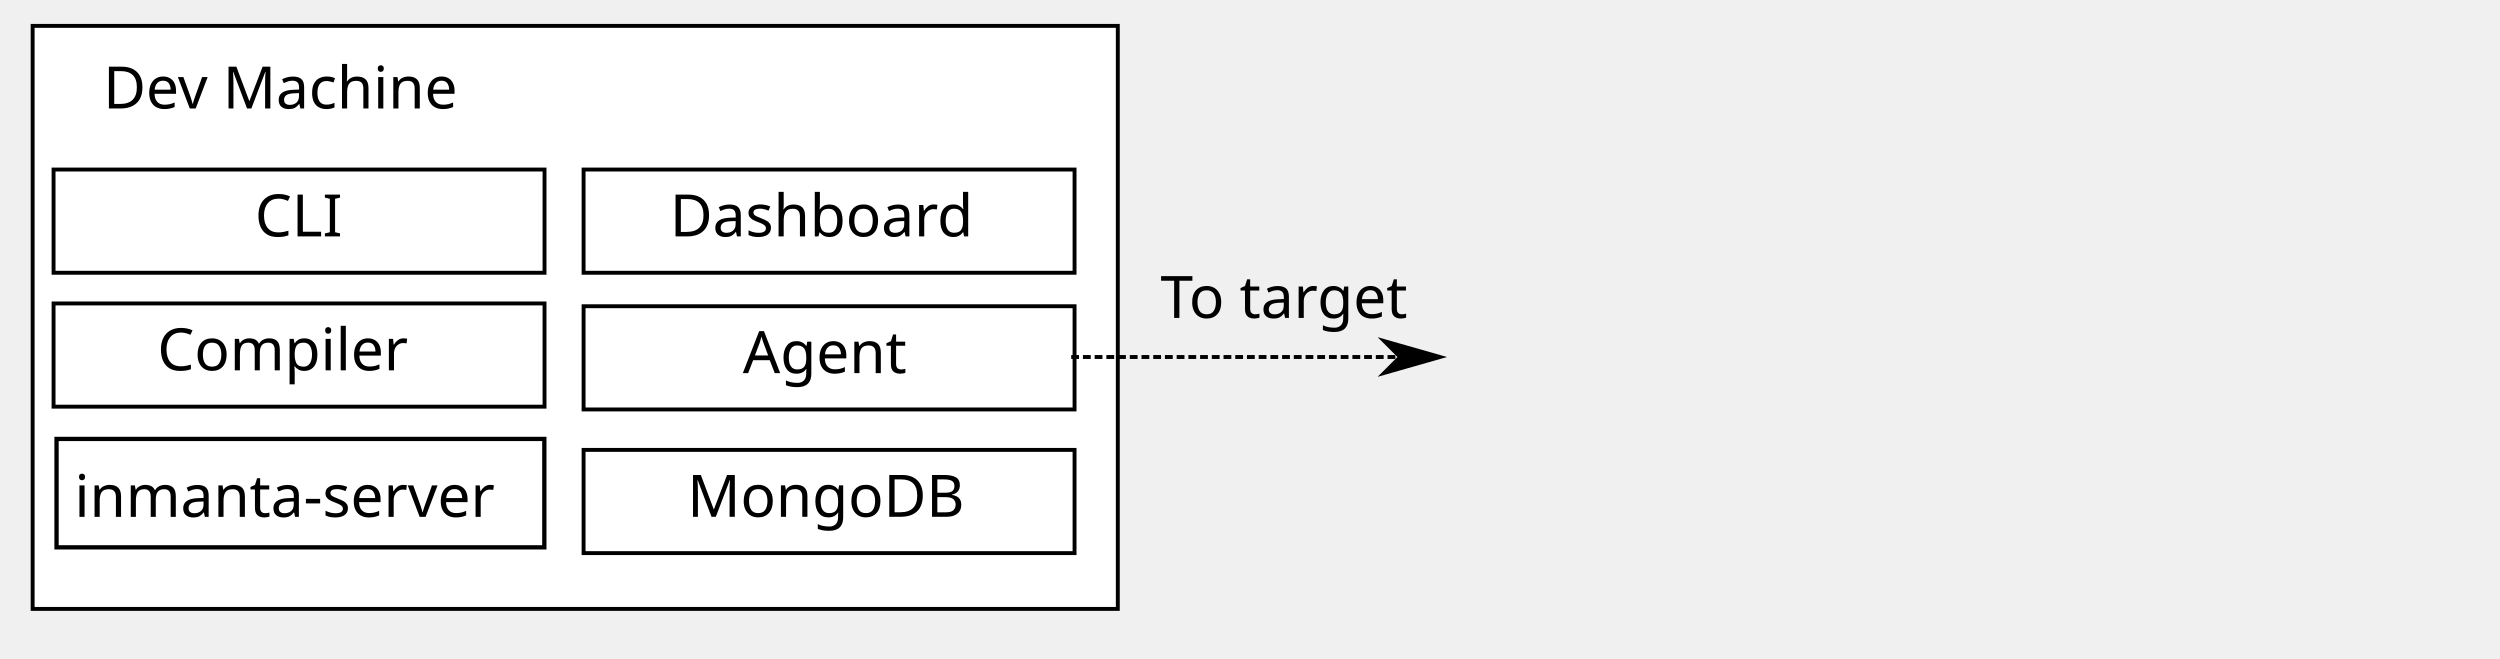
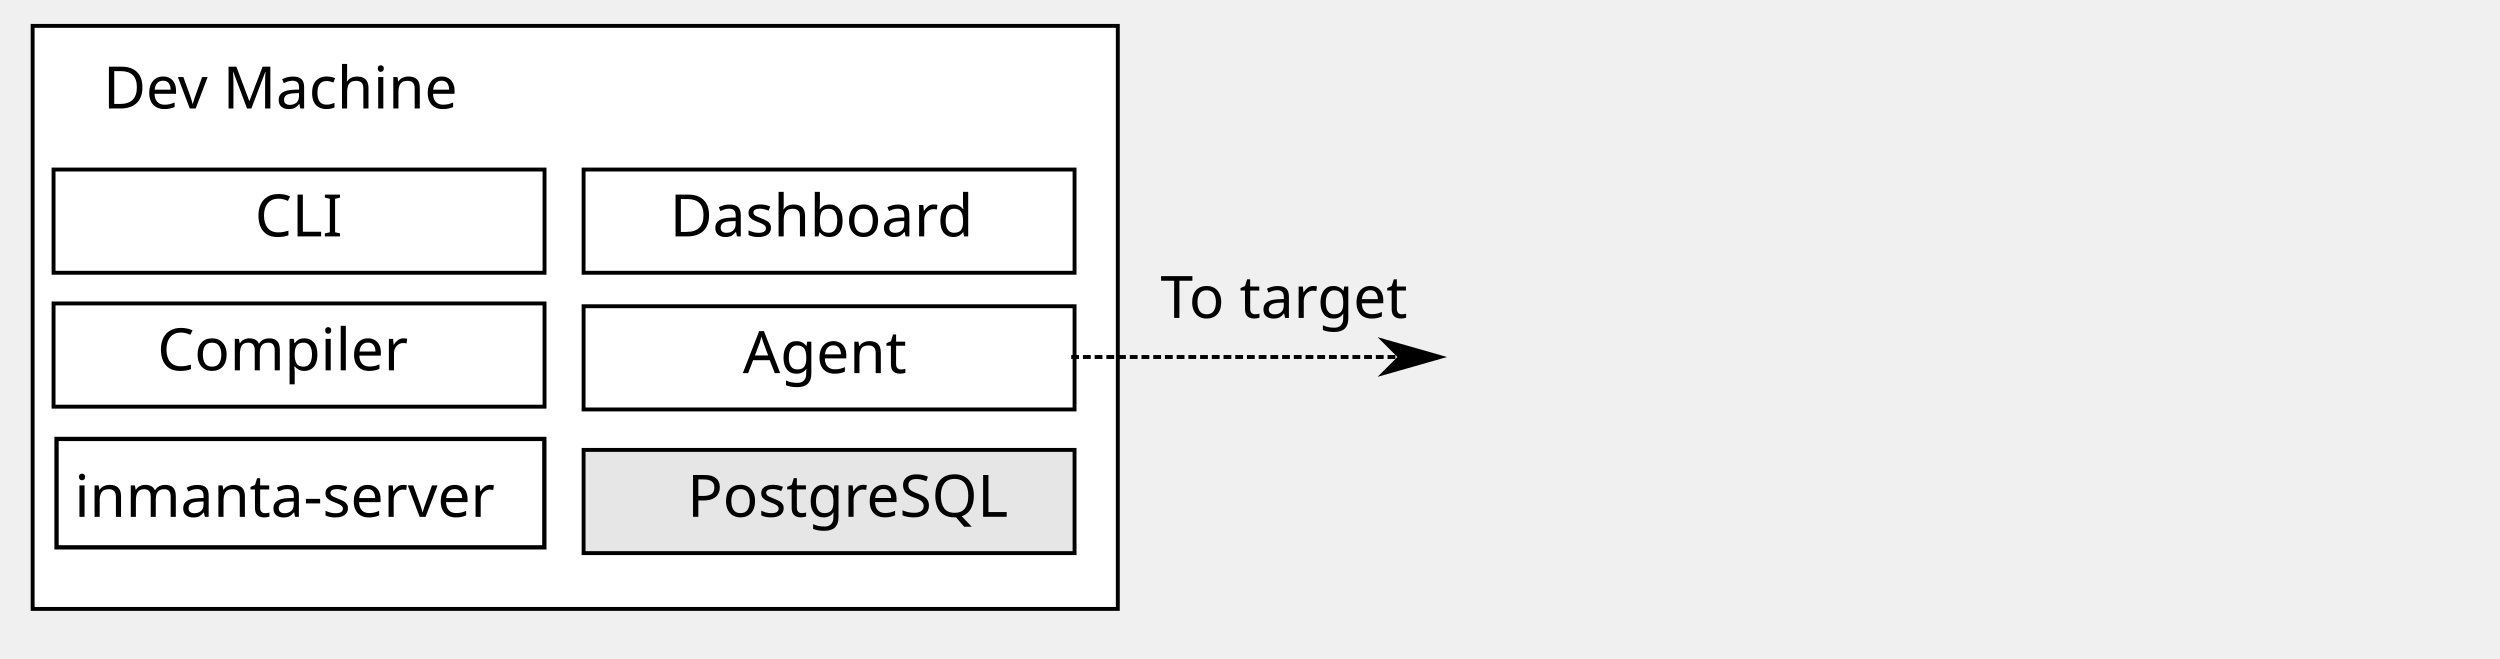
<svg xmlns="http://www.w3.org/2000/svg" width="180.659mm" height="47.57mm" viewBox="0 0 640.131 168.553" id="svg2" version="1.1">
  <defs id="defs4">
    <marker orient="auto" refY="0" refX="0" id="marker8082" style="overflow:visible">
      <path id="path8084" d="M 0,0 5,-5 -12.5,0 5,5 0,0 Z" style="fill:#000000;fill-opacity:1;fill-rule:evenodd;stroke:#000000;stroke-width:1pt;stroke-opacity:1" transform="matrix(-0.8,0,0,-0.8,-10,0)" />
    </marker>
    <marker style="overflow:visible" id="marker8006" refX="0" refY="0" orient="auto">
      <path transform="matrix(-0.8,0,0,-0.8,-10,0)" style="fill:#000000;fill-opacity:1;fill-rule:evenodd;stroke:#000000;stroke-width:1pt;stroke-opacity:1" d="M 0,0 5,-5 -12.5,0 5,5 0,0 Z" id="path8008" />
    </marker>
    <marker orient="auto" refY="0" refX="0" id="Arrow1Lend" style="overflow:visible">
      <path id="path4435" d="M 0,0 5,-5 -12.5,0 5,5 0,0 Z" style="fill:#000000;fill-opacity:1;fill-rule:evenodd;stroke:#000000;stroke-width:1pt;stroke-opacity:1" transform="matrix(-0.8,0,0,-0.8,-10,0)" />
    </marker>
    <marker orient="auto" refY="0" refX="0" id="Arrow1Lend-8-6" style="overflow:visible">
      <path id="path4435-4-9" d="M 0,0 5,-5 -12.5,0 5,5 0,0 Z" style="fill:#000000;fill-opacity:1;fill-rule:evenodd;stroke:#000000;stroke-width:1pt;stroke-opacity:1" transform="matrix(-0.8,0,0,-0.8,-10,0)" />
    </marker>
    <marker orient="auto" refY="0" refX="0" id="Arrow1Lend-8-8" style="overflow:visible">
      <path id="path4435-4-5" d="M 0,0 5,-5 -12.5,0 5,5 0,0 Z" style="fill:#000000;fill-opacity:1;fill-rule:evenodd;stroke:#000000;stroke-width:1pt;stroke-opacity:1" transform="matrix(-0.8,0,0,-0.8,-10,0)" />
    </marker>
    <marker orient="auto" refY="0" refX="0" id="marker6784-9" style="overflow:visible">
      <path id="path6786-2" d="M 0,0 5,-5 -12.5,0 5,5 0,0 Z" style="fill:#000000;fill-opacity:1;fill-rule:evenodd;stroke:#000000;stroke-width:1pt;stroke-opacity:1" transform="matrix(-0.8,0,0,-0.8,-10,0)" />
    </marker>
    <marker orient="auto" refY="0" refX="0" id="marker6784-9-0" style="overflow:visible">
      <path id="path6786-2-3" d="M 0,0 5,-5 -12.5,0 5,5 0,0 Z" style="fill:#000000;fill-opacity:1;fill-rule:evenodd;stroke:#000000;stroke-width:1pt;stroke-opacity:1" transform="matrix(-0.8,0,0,-0.8,-10,0)" />
    </marker>
  </defs>
  <g id="layer1" transform="translate(-114.1429,-535.0228)">
    <g id="g4360" transform="translate(65,154.2857)">
      <rect y="387.362" x="57.5" height="149.286" width="277.857" id="rect4136-8" style="fill:#ffffff;fill-opacity:1;stroke:#000000;stroke-width:1;stroke-miterlimit:4;stroke-dasharray:none;stroke-opacity:1" />
-       <text id="text4138-85" y="408.511" x="75.579" style="font-style:normal;font-weight:normal;font-size:15px;line-height:125%;font-family:sans-serif;letter-spacing:0px;word-spacing:0px;fill:#000000;fill-opacity:1;stroke:none;stroke-width:1px;stroke-linecap:butt;stroke-linejoin:miter;stroke-opacity:1" xml:space="preserve">
-         <tspan y="408.511" x="75.579" id="tspan4140-3">Dev Machine</tspan>
+       <text id="text4138-85" y="408.511" x="75.579" style="font-style:normal;font-weight:normal;line-height:0%;font-family:sans-serif;letter-spacing:0px;word-spacing:0px;fill:#000000;fill-opacity:1;stroke:none;stroke-width:1px;stroke-linecap:butt;stroke-linejoin:miter;stroke-opacity:1" xml:space="preserve">
+         <tspan y="408.511" x="75.579" id="tspan4140-3" style="font-size:15px;line-height:1.25">Dev Machine</tspan>
      </text>
      <g transform="translate(-324.2857,174.6429)" id="g4215-6-06">
        <rect style="fill:#ffffff;fill-opacity:1;stroke:#000000;stroke-width:1;stroke-miterlimit:4;stroke-dasharray:none;stroke-opacity:1" id="rect4169-20-9" width="125.714" height="26.429" x="387.143" y="283.791" />
-         <text xml:space="preserve" style="font-style:normal;font-weight:normal;font-size:15px;line-height:125%;font-family:sans-serif;letter-spacing:0px;word-spacing:0px;fill:#000000;fill-opacity:1;stroke:none;stroke-width:1px;stroke-linecap:butt;stroke-linejoin:miter;stroke-opacity:1" x="413.712" y="300.913" id="text4171-0-0">
-           <tspan id="tspan4173-6-2" x="413.712" y="300.913">Compiler</tspan>
+         <text xml:space="preserve" style="font-style:normal;font-weight:normal;line-height:0%;font-family:sans-serif;letter-spacing:0px;word-spacing:0px;fill:#000000;fill-opacity:1;stroke:none;stroke-width:1px;stroke-linecap:butt;stroke-linejoin:miter;stroke-opacity:1" x="413.712" y="300.913" id="text4171-0-0">
+           <tspan id="tspan4173-6-2" x="413.712" y="300.913" style="font-size:15px;line-height:1.25">Compiler</tspan>
        </text>
      </g>
      <g transform="translate(-324.2857,140.3571)" id="g4215-6-06-0">
        <rect style="fill:#ffffff;fill-opacity:1;stroke:#000000;stroke-width:1;stroke-miterlimit:4;stroke-dasharray:none;stroke-opacity:1" id="rect4169-20-9-0" width="125.714" height="26.429" x="387.143" y="283.791" />
-         <text xml:space="preserve" style="font-style:normal;font-weight:normal;font-size:15px;line-height:125%;font-family:sans-serif;letter-spacing:0px;word-spacing:0px;fill:#000000;fill-opacity:1;stroke:none;stroke-width:1px;stroke-linecap:butt;stroke-linejoin:miter;stroke-opacity:1" x="438.684" y="300.913" id="text4171-0-0-5">
-           <tspan id="tspan4173-6-2-3" x="438.684" y="300.913">CLI</tspan>
+         <text xml:space="preserve" style="font-style:normal;font-weight:normal;line-height:0%;font-family:sans-serif;letter-spacing:0px;word-spacing:0px;fill:#000000;fill-opacity:1;stroke:none;stroke-width:1px;stroke-linecap:butt;stroke-linejoin:miter;stroke-opacity:1" x="438.684" y="300.913" id="text4171-0-0-5">
+           <tspan id="tspan4173-6-2-3" x="438.684" y="300.913" style="font-size:15px;line-height:1.25">CLI</tspan>
        </text>
      </g>
      <g transform="translate(-188.5714,140.3571)" id="g4215-6-06-0-2">
        <rect style="fill:#ffffff;fill-opacity:1;stroke:#000000;stroke-width:1;stroke-miterlimit:4;stroke-dasharray:none;stroke-opacity:1" id="rect4169-20-9-0-8" width="125.714" height="26.429" x="387.143" y="283.791" />
-         <text xml:space="preserve" style="font-style:normal;font-weight:normal;font-size:15px;line-height:125%;font-family:sans-serif;letter-spacing:0px;word-spacing:0px;fill:#000000;fill-opacity:1;stroke:none;stroke-width:1px;stroke-linecap:butt;stroke-linejoin:miter;stroke-opacity:1" x="409.237" y="300.913" id="text4171-0-0-5-9">
-           <tspan id="tspan4173-6-2-3-3" x="409.237" y="300.913">Dashboard</tspan>
+         <text xml:space="preserve" style="font-style:normal;font-weight:normal;line-height:0%;font-family:sans-serif;letter-spacing:0px;word-spacing:0px;fill:#000000;fill-opacity:1;stroke:none;stroke-width:1px;stroke-linecap:butt;stroke-linejoin:miter;stroke-opacity:1" x="409.237" y="300.913" id="text4171-0-0-5-9">
+           <tspan id="tspan4173-6-2-3-3" x="409.237" y="300.913" style="font-size:15px;line-height:1.25">Dashboard</tspan>
        </text>
      </g>
    </g>
    <g id="g4215" transform="translate(-123.5714,366.4286)">
-       <rect y="283.791" x="387.143" height="26.429" width="125.714" id="rect4169" style="fill:#ffffff;fill-opacity:1;stroke:#000000;stroke-width:1;stroke-miterlimit:4;stroke-dasharray:none;stroke-opacity:1" />
-       <text id="text4171" y="300.913" x="413.712" style="font-style:normal;font-weight:normal;font-size:15px;line-height:125%;font-family:sans-serif;letter-spacing:0px;word-spacing:0px;fill:#000000;fill-opacity:1;stroke:none;stroke-width:1px;stroke-linecap:butt;stroke-linejoin:miter;stroke-opacity:1" xml:space="preserve">
-         <tspan y="300.913" x="413.712" id="tspan4173">MongoDB</tspan>
+       <rect y="283.791" x="387.143" height="26.429" width="125.714" id="rect4169" style="fill:#e6e6e6;fill-opacity:1;stroke:#000000;stroke-width:1;stroke-miterlimit:4;stroke-dasharray:none;stroke-opacity:1" />
+       <text id="text4171" y="300.913" x="413.712" style="font-style:normal;font-weight:normal;line-height:0%;font-family:sans-serif;letter-spacing:0px;word-spacing:0px;fill:#000000;fill-opacity:1;stroke:none;stroke-width:1px;stroke-linecap:butt;stroke-linejoin:miter;stroke-opacity:1" xml:space="preserve">
+         <tspan y="300.913" x="413.712" id="tspan4173" style="font-size:15px;line-height:1.25">PostgreSQL</tspan>
      </text>
    </g>
    <g id="g4215-6-0" transform="translate(-123.5714,329.6429)">
      <rect y="283.791" x="387.143" height="26.429" width="125.714" id="rect4169-20-5" style="fill:#ffffff;fill-opacity:1;stroke:#000000;stroke-width:1;stroke-miterlimit:4;stroke-dasharray:none;stroke-opacity:1" />
-       <text id="text4171-0-6" y="300.913" x="427.917" style="font-style:normal;font-weight:normal;font-size:15px;line-height:125%;font-family:sans-serif;letter-spacing:0px;word-spacing:0px;fill:#000000;fill-opacity:1;stroke:none;stroke-width:1px;stroke-linecap:butt;stroke-linejoin:miter;stroke-opacity:1" xml:space="preserve">
-         <tspan y="300.913" x="427.917" id="tspan4173-6-1">Agent</tspan>
+       <text id="text4171-0-6" y="300.913" x="427.917" style="font-style:normal;font-weight:normal;line-height:0%;font-family:sans-serif;letter-spacing:0px;word-spacing:0px;fill:#000000;fill-opacity:1;stroke:none;stroke-width:1px;stroke-linecap:butt;stroke-linejoin:miter;stroke-opacity:1" xml:space="preserve">
+         <tspan y="300.913" x="427.917" id="tspan4173-6-1" style="font-size:15px;line-height:1.25">Agent</tspan>
      </text>
    </g>
    <path style="fill:none;fill-rule:evenodd;stroke:#000000;stroke-width:1;stroke-linecap:butt;stroke-linejoin:miter;stroke-miterlimit:4;stroke-dasharray:2, 1;stroke-dashoffset:0;stroke-opacity:1;marker-end:url(#marker8006)" d="m 388.429,626.434 94.286,0" id="path7998" />
-     <text xml:space="preserve" style="font-style:normal;font-weight:normal;font-size:15px;line-height:125%;font-family:sans-serif;letter-spacing:0px;word-spacing:0px;fill:#000000;fill-opacity:1;stroke:none;stroke-width:1px;stroke-linecap:butt;stroke-linejoin:miter;stroke-opacity:1" x="411.286" y="616.434" id="text8176">
-       <tspan id="tspan8178" x="411.286" y="616.434">To target</tspan>
+     <text xml:space="preserve" style="font-style:normal;font-weight:normal;line-height:0%;font-family:sans-serif;letter-spacing:0px;word-spacing:0px;fill:#000000;fill-opacity:1;stroke:none;stroke-width:1px;stroke-linecap:butt;stroke-linejoin:miter;stroke-opacity:1" x="411.286" y="616.434" id="text8176">
+       <tspan id="tspan8178" x="411.286" y="616.434" style="font-size:15px;line-height:1.25">To target</tspan>
    </text>
    <g id="g4210" transform="translate(-339.2857,475.7143)">
      <rect y="171.697" x="467.906" height="27.759" width="124.901" id="rect4169-2" style="fill:#ffffff;fill-opacity:1;stroke:#000000;stroke-width:1.099;stroke-miterlimit:4;stroke-dasharray:none;stroke-opacity:1" />
-       <text id="text4206" y="191.648" x="472.49" style="font-style:normal;font-weight:normal;font-size:15px;line-height:125%;font-family:sans-serif;letter-spacing:0px;word-spacing:0px;fill:#000000;fill-opacity:1;stroke:none;stroke-width:1px;stroke-linecap:butt;stroke-linejoin:miter;stroke-opacity:1" xml:space="preserve">
-         <tspan y="191.648" x="472.49" id="tspan4208">inmanta-server</tspan>
+       <text id="text4206" y="191.648" x="472.49" style="font-style:normal;font-weight:normal;line-height:0%;font-family:sans-serif;letter-spacing:0px;word-spacing:0px;fill:#000000;fill-opacity:1;stroke:none;stroke-width:1px;stroke-linecap:butt;stroke-linejoin:miter;stroke-opacity:1" xml:space="preserve">
+         <tspan y="191.648" x="472.49" id="tspan4208" style="font-size:15px;line-height:1.25">inmanta-server</tspan>
      </text>
    </g>
  </g>
</svg>
